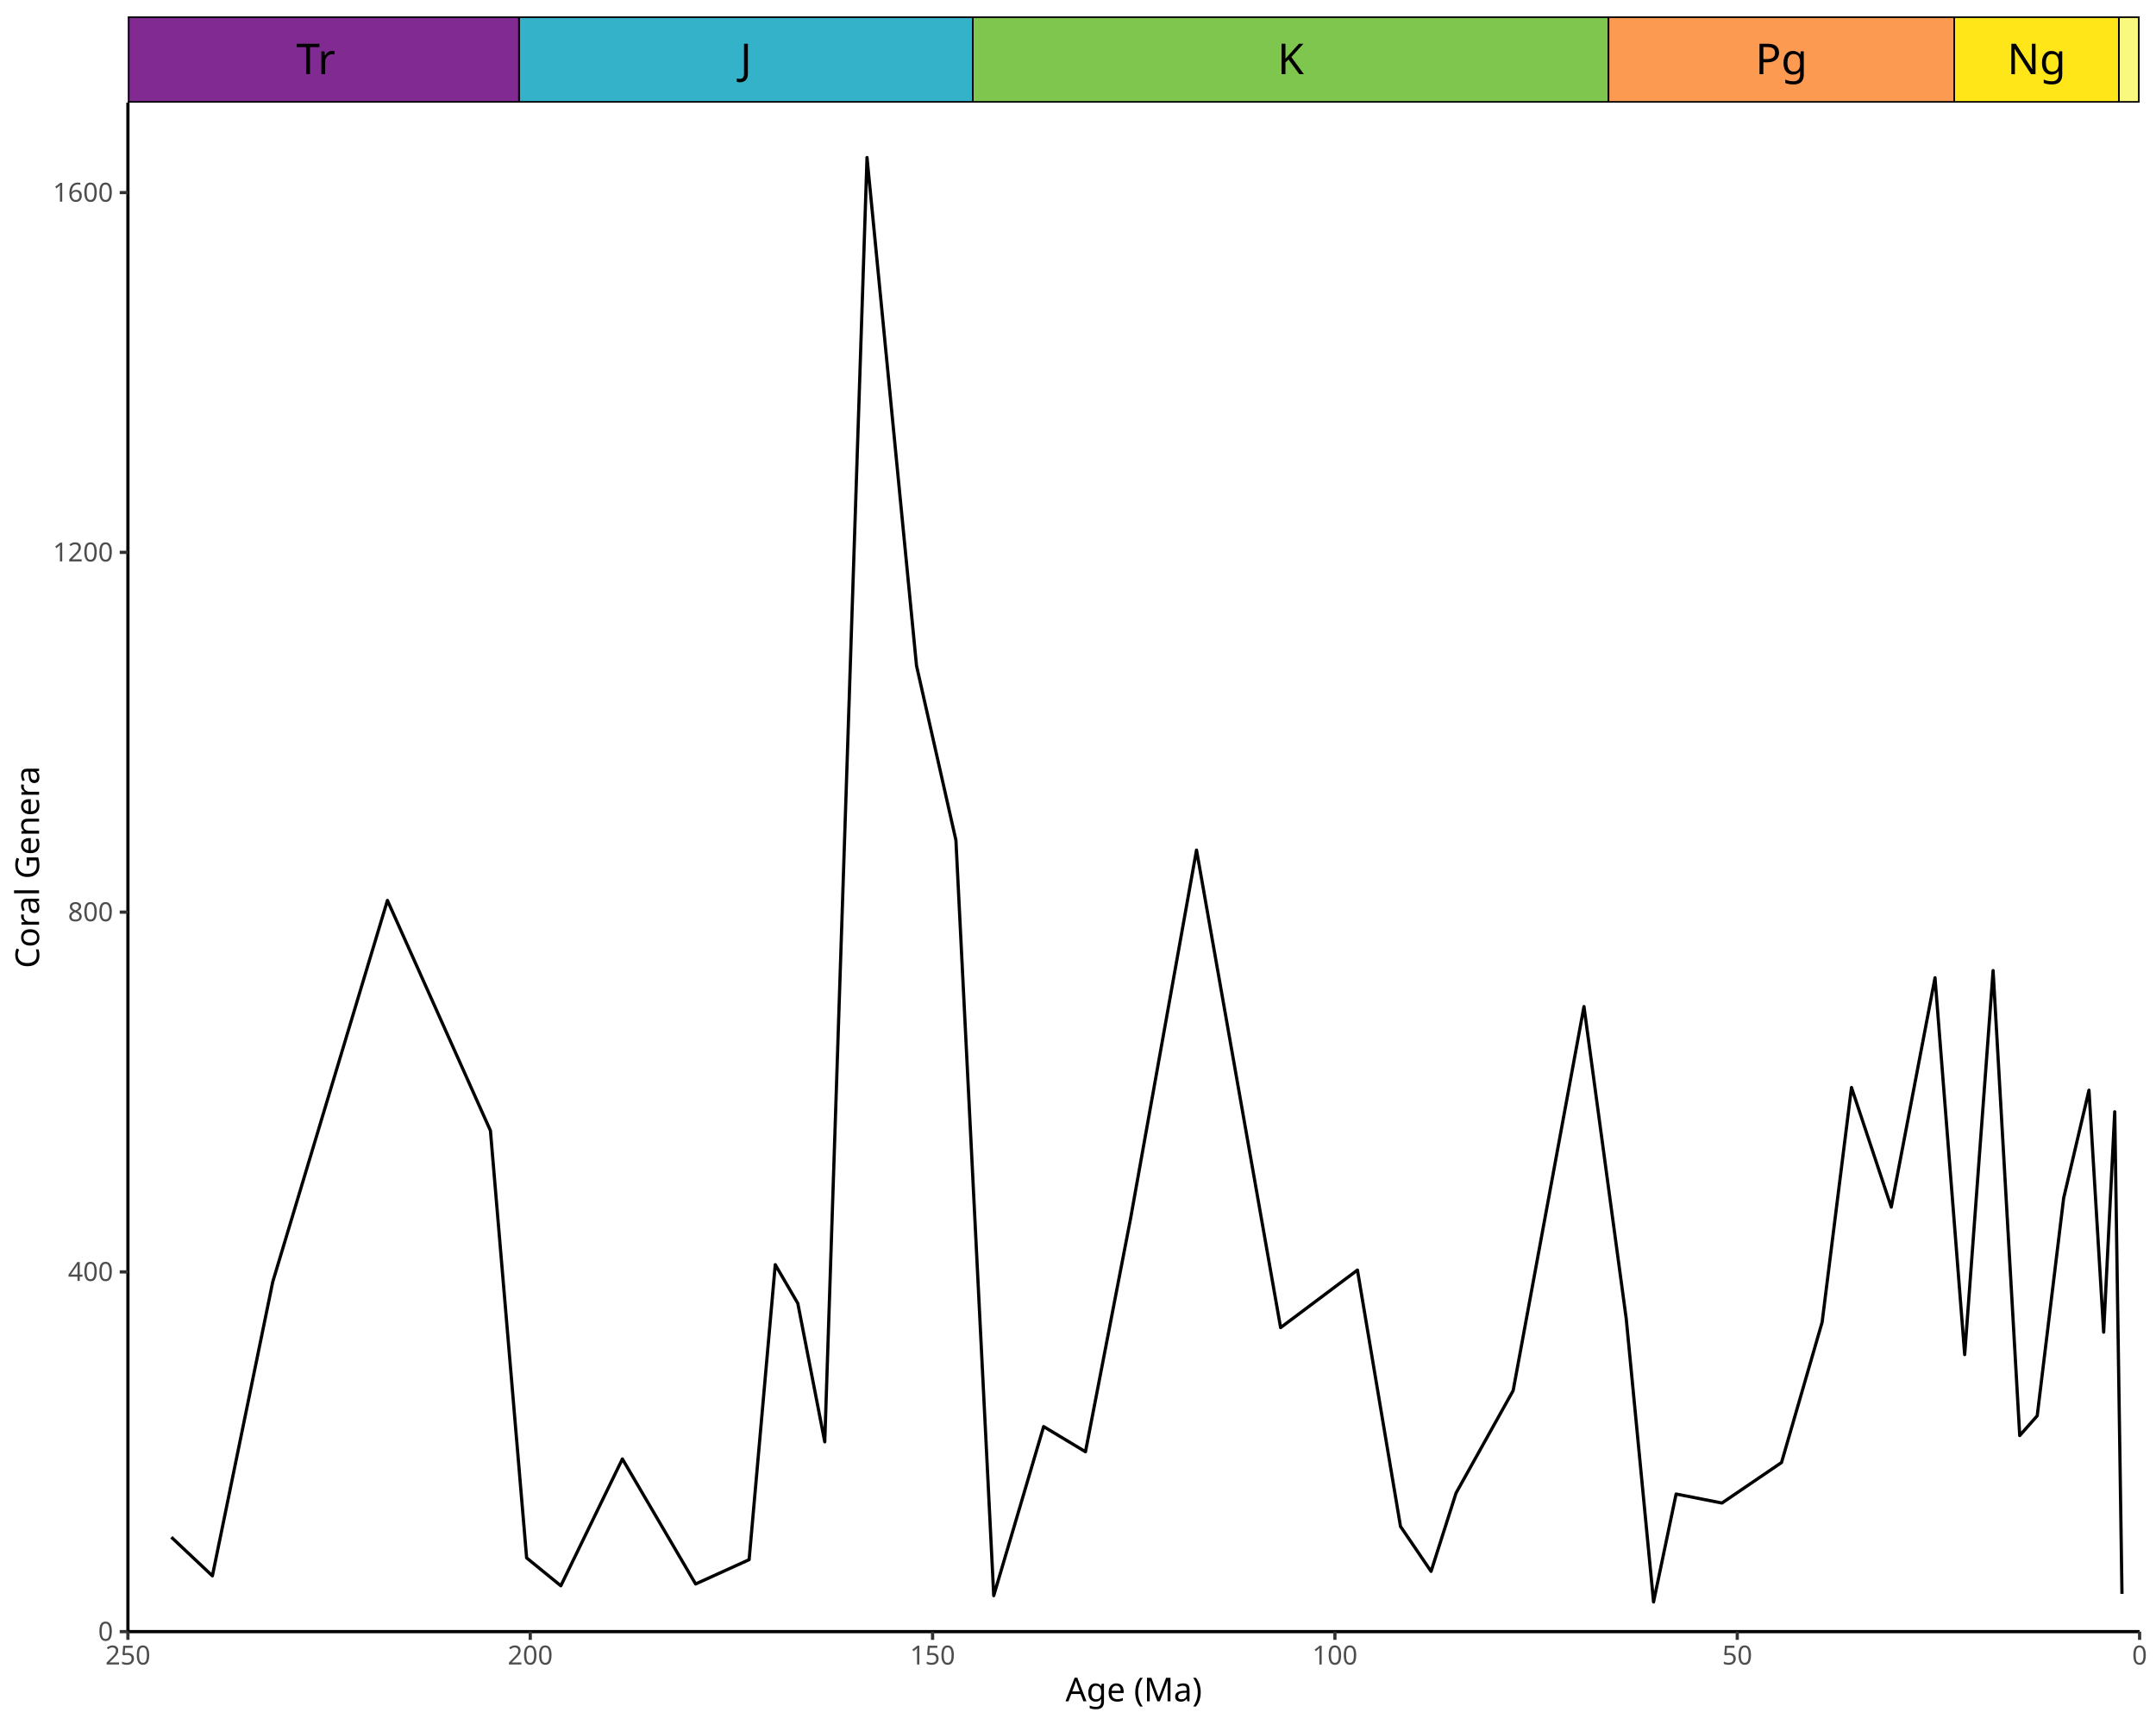
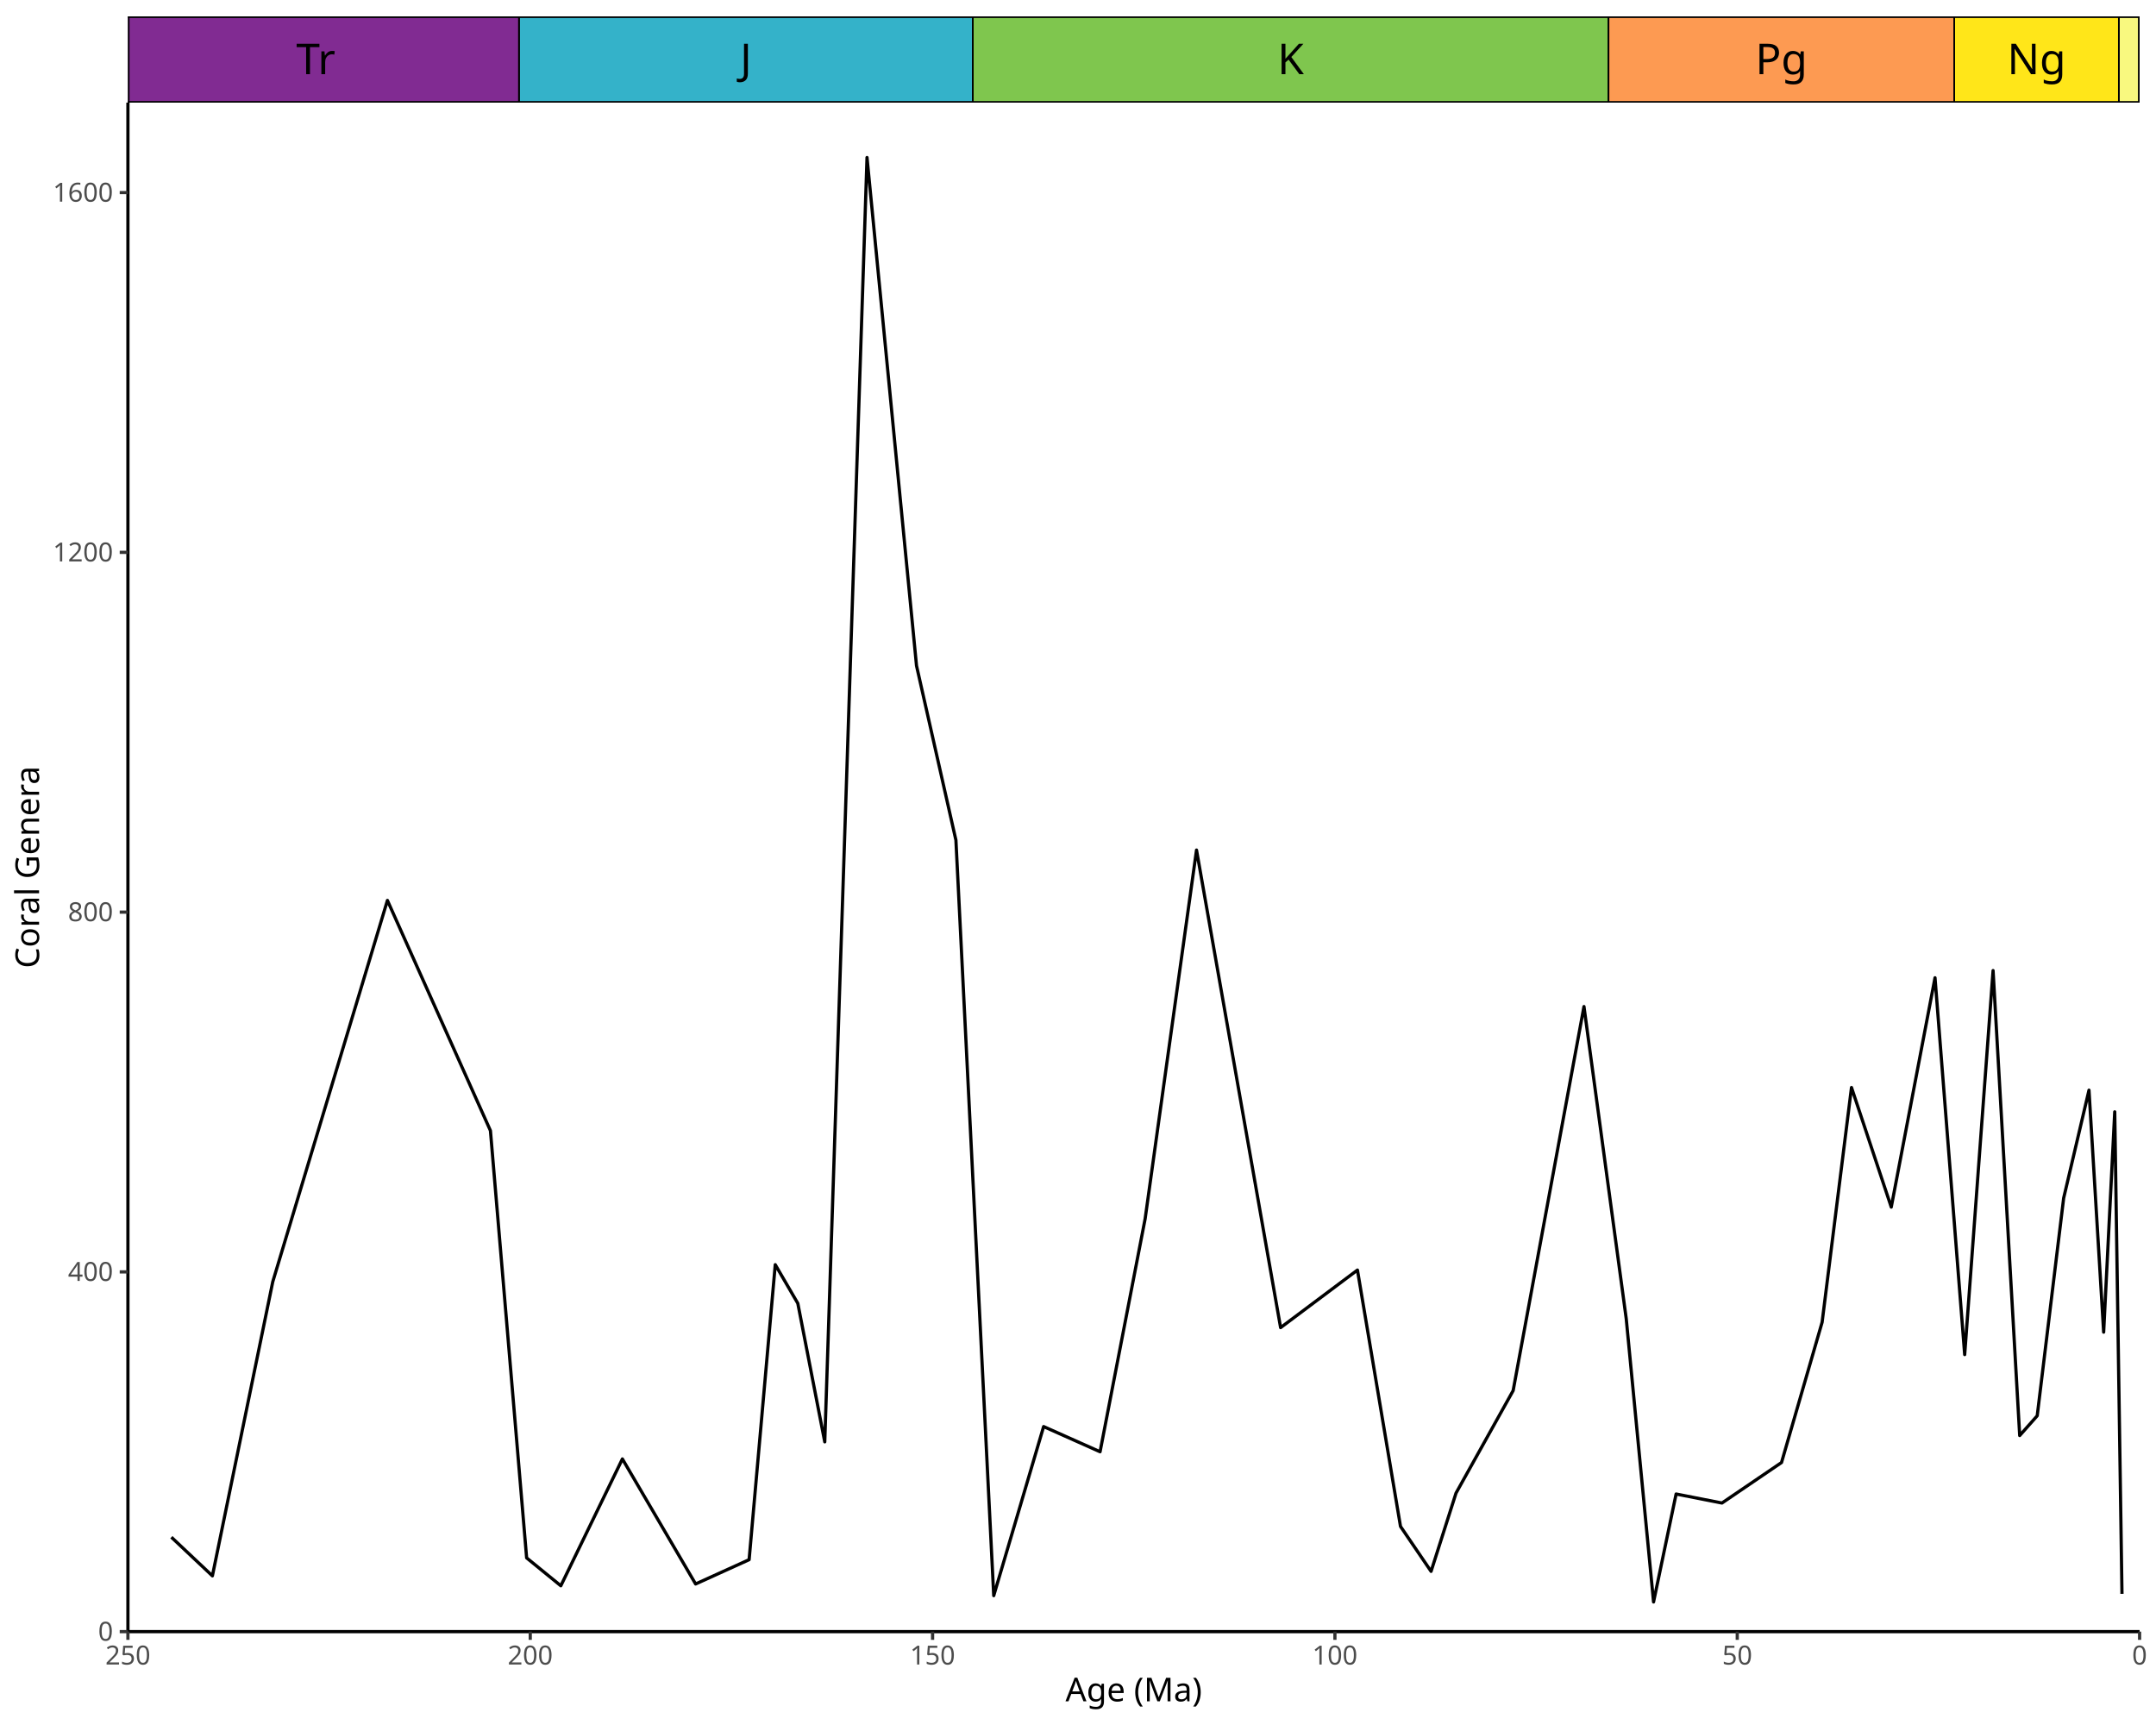
<svg xmlns="http://www.w3.org/2000/svg" class="svglite" data-engine-version="2.0" width="720.00pt" height="576.00pt" viewBox="0 0 720.00 576.00">
  <defs>
    <style type="text/css">
    .svglite line, .svglite polyline, .svglite polygon, .svglite path, .svglite rect, .svglite circle {
      fill: none;
      stroke: #000000;
      stroke-linecap: round;
      stroke-linejoin: round;
      stroke-miterlimit: 10.00;
    }
  </style>
  </defs>
  <rect width="100%" height="100%" style="stroke: none; fill: #FFFFFF;" />
  <defs>
    <clipPath id="cpMC4wMHw3MjAuMDB8MC4wMHw1NzYuMDA=">
      <rect x="0.00" y="0.00" width="720.00" height="576.00" />
    </clipPath>
  </defs>
  <g clip-path="url(#cpMC4wMHw3MjAuMDB8MC4wMHw1NzYuMDA=)">
    <rect x="0" y="0.00" width="720.00" height="576.00" style="stroke-width: 1.07; stroke: #FFFFFF; fill: #FFFFFF;" />
  </g>
  <defs>
    <clipPath id="cpNDIuNzJ8NzE0LjUyfDM0LjI4fDU0NC44Mg==">
      <rect x="42.72" y="34.28" width="671.80" height="510.54" />
    </clipPath>
  </defs>
  <g clip-path="url(#cpNDIuNzJ8NzE0LjUyfDM0LjI4fDU0NC44Mg==)">
    <rect x="42.72" y="34.28" width="671.80" height="510.54" style="stroke-width: 1.07; stroke: none; fill: #FFFFFF;" />
-     <polyline points="57.23,513.29 70.93,526.20 91.09,428.00 129.38,300.66 163.78,377.54 175.87,520.20 187.29,529.51 207.85,487.16 232.30,528.91 250.17,520.80 258.90,422.29 266.43,435.21 275.43,481.46 289.54,52.60 306.07,222.28 319.23,280.54 331.86,532.81 348.52,476.35 362.50,484.76 377.54,406.98 399.58,283.85 427.66,443.31 453.32,424.09 467.70,509.69 477.91,524.70 486.24,498.57 505.32,464.34 528.97,336.10 543.08,440.31 552.21,534.91 559.74,498.87 575.05,501.88 594.94,488.36 608.50,441.51 618.31,363.13 631.59,403.07 646.20,326.49 656.11,452.32 665.60,324.09 674.49,479.35 680.33,472.75 689.16,400.07 697.62,364.03 702.52,444.82 706.22,371.24 708.64,532.21 " style="stroke-width: 1.07; stroke-linecap: butt;" />
+     <polyline points="57.23,513.29 70.93,526.20 91.09,428.00 129.38,300.66 163.78,377.54 175.87,520.20 187.29,529.51 207.85,487.16 232.30,528.91 250.17,520.80 258.90,422.29 266.43,435.21 275.43,481.46 289.54,52.60 306.07,222.28 319.23,280.54 331.86,532.81 348.52,476.35 367.37,484.76 382.42,406.98 399.58,283.85 427.66,443.31 453.32,424.09 467.70,509.69 477.91,524.70 486.24,498.57 505.32,464.34 528.97,336.10 543.08,440.31 552.21,534.91 559.74,498.87 575.05,501.88 594.94,488.36 608.50,441.51 618.31,363.13 631.59,403.07 646.20,326.49 656.11,452.32 665.59,324.09 674.48,479.35 680.33,472.75 689.16,400.07 697.62,364.03 702.52,444.82 706.22,371.24 708.64,532.21 " style="stroke-width: 1.07; stroke-linecap: butt;" />
  </g>
  <g clip-path="url(#cpMC4wMHw3MjAuMDB8MC4wMHw1NzYuMDA=)">
</g>
  <defs>
    <clipPath id="cpMC4wMHw1LjQ4fDAuMDB8NS40OA==">
      <rect x="0" y="0.00" width="5.48" height="5.48" />
    </clipPath>
  </defs>
  <g clip-path="url(#cpMC4wMHw1LjQ4fDAuMDB8NS40OA==)">
</g>
  <g clip-path="url(#cpMC4wMHw3MjAuMDB8MC4wMHw1NzYuMDA=)">
</g>
  <defs>
    <clipPath id="cpMC4wMHw1LjQ4fDUuNDh8NS40OA==">
      <rect x="0" y="5.48" width="5.48" height="0.00" />
    </clipPath>
  </defs>
  <g clip-path="url(#cpMC4wMHw1LjQ4fDUuNDh8NS40OA==)">
</g>
  <g clip-path="url(#cpMC4wMHw3MjAuMDB8MC4wMHw1NzYuMDA=)">
</g>
  <g clip-path="url(#cpMC4wMHw1LjQ4fDUuNDh8NS40OA==)">
</g>
  <g clip-path="url(#cpMC4wMHw3MjAuMDB8MC4wMHw1NzYuMDA=)">
</g>
  <defs>
    <clipPath id="cpMC4wMHw1LjQ4fDM0LjI4fDU0NC44Mg==">
      <rect x="0" y="34.28" width="5.48" height="510.54" />
    </clipPath>
  </defs>
  <g clip-path="url(#cpMC4wMHw1LjQ4fDM0LjI4fDU0NC44Mg==)">
</g>
  <defs>
    <clipPath id="cpMC4wMHwwLjAwfDM0LjI4fDU0NC44Mg==">
      <rect x="0" y="34.28" width="0.00" height="510.54" />
    </clipPath>
  </defs>
  <g clip-path="url(#cpMC4wMHwwLjAwfDM0LjI4fDU0NC44Mg==)">
</g>
  <g clip-path="url(#cpMC4wMHw1LjQ4fDM0LjI4fDU0NC44Mg==)">
</g>
  <g clip-path="url(#cpMC4wMHw3MjAuMDB8MC4wMHw1NzYuMDA=)">
</g>
  <defs>
    <clipPath id="cpMC4wMHw1LjQ4fDU0NC44Mnw1NTcuNzk=">
      <rect x="0" y="544.82" width="5.48" height="12.97" />
    </clipPath>
  </defs>
  <g clip-path="url(#cpMC4wMHw1LjQ4fDU0NC44Mnw1NTcuNzk=)">
</g>
  <g clip-path="url(#cpMC4wMHw3MjAuMDB8MC4wMHw1NzYuMDA=)">
</g>
  <defs>
    <clipPath id="cpMC4wMHw1LjQ4fDU1Ny43OXw1NzAuNTI=">
      <rect x="0" y="557.79" width="5.48" height="12.73" />
    </clipPath>
  </defs>
  <g clip-path="url(#cpMC4wMHw1LjQ4fDU1Ny43OXw1NzAuNTI=)">
</g>
  <g clip-path="url(#cpMC4wMHw3MjAuMDB8MC4wMHw1NzYuMDA=)">
</g>
  <defs>
    <clipPath id="cpMC4wMHw1LjQ4fDU3MC41Mnw1NzYuMDA=">
      <rect x="0" y="570.52" width="5.48" height="5.48" />
    </clipPath>
  </defs>
  <g clip-path="url(#cpMC4wMHw1LjQ4fDU3MC41Mnw1NzYuMDA=)">
</g>
  <g clip-path="url(#cpMC4wMHw3MjAuMDB8MC4wMHw1NzYuMDA=)">
</g>
  <defs>
    <clipPath id="cpNS40OHwxOC4yMXwwLjAwfDUuNDg=">
      <rect x="5.48" y="0.00" width="12.73" height="5.48" />
    </clipPath>
  </defs>
  <g clip-path="url(#cpNS40OHwxOC4yMXwwLjAwfDUuNDg=)">
</g>
  <g clip-path="url(#cpMC4wMHw3MjAuMDB8MC4wMHw1NzYuMDA=)">
</g>
  <defs>
    <clipPath id="cpNS40OHwxOC4yMXw1LjQ4fDUuNDg=">
      <rect x="5.48" y="5.48" width="12.73" height="0.00" />
    </clipPath>
  </defs>
  <g clip-path="url(#cpNS40OHwxOC4yMXw1LjQ4fDUuNDg=)">
</g>
  <g clip-path="url(#cpMC4wMHw3MjAuMDB8MC4wMHw1NzYuMDA=)">
</g>
  <g clip-path="url(#cpNS40OHwxOC4yMXw1LjQ4fDUuNDg=)">
</g>
  <g clip-path="url(#cpMC4wMHw3MjAuMDB8MC4wMHw1NzYuMDA=)">
</g>
  <defs>
    <clipPath id="cpNS40OHwxOC4yMXwzNC4yOHw1NDQuODI=">
      <rect x="5.48" y="34.28" width="12.73" height="510.54" />
    </clipPath>
  </defs>
  <g clip-path="url(#cpNS40OHwxOC4yMXwzNC4yOHw1NDQuODI=)">
</g>
  <g clip-path="url(#cpMC4wMHw3MjAuMDB8MC4wMHw1NzYuMDA=)">
    <text transform="translate(13.05,289.55) rotate(-90)" text-anchor="middle" style="font-size: 11.00px; font-family: sans;" textLength="66.04px" lengthAdjust="spacingAndGlyphs">Coral Genera</text>
  </g>
  <g clip-path="url(#cpNS40OHwxOC4yMXwzNC4yOHw1NDQuODI=)">
</g>
  <defs>
    <clipPath id="cpNS40OHw1LjQ4fDM0LjI4fDU0NC44Mg==">
      <rect x="5.48" y="34.28" width="0.00" height="510.54" />
    </clipPath>
  </defs>
  <g clip-path="url(#cpNS40OHw1LjQ4fDM0LjI4fDU0NC44Mg==)">
</g>
  <g clip-path="url(#cpNS40OHwxOC4yMXwzNC4yOHw1NDQuODI=)">
</g>
  <g clip-path="url(#cpMC4wMHw3MjAuMDB8MC4wMHw1NzYuMDA=)">
</g>
  <defs>
    <clipPath id="cpNS40OHwxOC4yMXw1NDQuODJ8NTU3Ljc5">
      <rect x="5.48" y="544.82" width="12.73" height="12.97" />
    </clipPath>
  </defs>
  <g clip-path="url(#cpNS40OHwxOC4yMXw1NDQuODJ8NTU3Ljc5)">
</g>
  <g clip-path="url(#cpMC4wMHw3MjAuMDB8MC4wMHw1NzYuMDA=)">
</g>
  <defs>
    <clipPath id="cpNS40OHwxOC4yMXw1NTcuNzl8NTcwLjUy">
      <rect x="5.48" y="557.79" width="12.73" height="12.73" />
    </clipPath>
  </defs>
  <g clip-path="url(#cpNS40OHwxOC4yMXw1NTcuNzl8NTcwLjUy)">
</g>
  <g clip-path="url(#cpMC4wMHw3MjAuMDB8MC4wMHw1NzYuMDA=)">
</g>
  <defs>
    <clipPath id="cpNS40OHwxOC4yMXw1NzAuNTJ8NTc2LjAw">
      <rect x="5.48" y="570.52" width="12.73" height="5.48" />
    </clipPath>
  </defs>
  <g clip-path="url(#cpNS40OHwxOC4yMXw1NzAuNTJ8NTc2LjAw)">
</g>
  <g clip-path="url(#cpMC4wMHw3MjAuMDB8MC4wMHw1NzYuMDA=)">
</g>
  <defs>
    <clipPath id="cpMTguMjF8NDIuNzJ8MC4wMHw1LjQ4">
      <rect x="18.21" y="0.00" width="24.51" height="5.48" />
    </clipPath>
  </defs>
  <g clip-path="url(#cpMTguMjF8NDIuNzJ8MC4wMHw1LjQ4)">
</g>
  <g clip-path="url(#cpMC4wMHw3MjAuMDB8MC4wMHw1NzYuMDA=)">
</g>
  <defs>
    <clipPath id="cpMTguMjF8NDIuNzJ8NS40OHw1LjQ4">
      <rect x="18.21" y="5.48" width="24.51" height="0.00" />
    </clipPath>
  </defs>
  <g clip-path="url(#cpMTguMjF8NDIuNzJ8NS40OHw1LjQ4)">
</g>
  <g clip-path="url(#cpMC4wMHw3MjAuMDB8MC4wMHw1NzYuMDA=)">
</g>
  <g clip-path="url(#cpMTguMjF8NDIuNzJ8NS40OHw1LjQ4)">
</g>
  <g clip-path="url(#cpMC4wMHw3MjAuMDB8MC4wMHw1NzYuMDA=)">
</g>
  <defs>
    <clipPath id="cpMTguMjF8NDIuNzJ8MzQuMjh8NTQ0Ljgy">
      <rect x="18.21" y="34.28" width="24.51" height="510.54" />
    </clipPath>
  </defs>
  <g clip-path="url(#cpMTguMjF8NDIuNzJ8MzQuMjh8NTQ0Ljgy)">
</g>
  <g clip-path="url(#cpMC4wMHw3MjAuMDB8MC4wMHw1NzYuMDA=)">
    <polyline points="42.72,544.82 42.72,34.28 " style="stroke-width: 1.07; stroke-linecap: butt;" />
    <text x="37.79" y="547.85" text-anchor="end" style="font-size: 8.80px; fill: #4D4D4D; font-family: sans;" textLength="4.89px" lengthAdjust="spacingAndGlyphs">0</text>
    <text x="37.79" y="427.72" text-anchor="end" style="font-size: 8.80px; fill: #4D4D4D; font-family: sans;" textLength="14.68px" lengthAdjust="spacingAndGlyphs">400</text>
    <text x="37.79" y="307.60" text-anchor="end" style="font-size: 8.80px; fill: #4D4D4D; font-family: sans;" textLength="14.68px" lengthAdjust="spacingAndGlyphs">800</text>
    <text x="37.79" y="187.47" text-anchor="end" style="font-size: 8.80px; fill: #4D4D4D; font-family: sans;" textLength="19.58px" lengthAdjust="spacingAndGlyphs">1200</text>
    <text x="37.79" y="67.34" text-anchor="end" style="font-size: 8.80px; fill: #4D4D4D; font-family: sans;" textLength="19.58px" lengthAdjust="spacingAndGlyphs">1600</text>
    <polyline points="39.98,544.82 42.72,544.82 " style="stroke-width: 1.07; stroke: #333333; stroke-linecap: butt;" />
    <polyline points="39.98,424.70 42.72,424.70 " style="stroke-width: 1.07; stroke: #333333; stroke-linecap: butt;" />
    <polyline points="39.98,304.57 42.72,304.57 " style="stroke-width: 1.07; stroke: #333333; stroke-linecap: butt;" />
    <polyline points="39.98,184.44 42.72,184.44 " style="stroke-width: 1.07; stroke: #333333; stroke-linecap: butt;" />
    <polyline points="39.98,64.31 42.72,64.31 " style="stroke-width: 1.07; stroke: #333333; stroke-linecap: butt;" />
  </g>
  <g clip-path="url(#cpMTguMjF8NDIuNzJ8MzQuMjh8NTQ0Ljgy)">
</g>
  <defs>
    <clipPath id="cpMTguMjF8MTguMjF8MzQuMjh8NTQ0Ljgy">
      <rect x="18.21" y="34.28" width="0.00" height="510.54" />
    </clipPath>
  </defs>
  <g clip-path="url(#cpMTguMjF8MTguMjF8MzQuMjh8NTQ0Ljgy)">
</g>
  <g clip-path="url(#cpMTguMjF8NDIuNzJ8MzQuMjh8NTQ0Ljgy)">
</g>
  <g clip-path="url(#cpMC4wMHw3MjAuMDB8MC4wMHw1NzYuMDA=)">
</g>
  <defs>
    <clipPath id="cpMTguMjF8NDIuNzJ8NTQ0LjgyfDU1Ny43OQ==">
      <rect x="18.21" y="544.82" width="24.51" height="12.97" />
    </clipPath>
  </defs>
  <g clip-path="url(#cpMTguMjF8NDIuNzJ8NTQ0LjgyfDU1Ny43OQ==)">
</g>
  <g clip-path="url(#cpMC4wMHw3MjAuMDB8MC4wMHw1NzYuMDA=)">
</g>
  <defs>
    <clipPath id="cpMTguMjF8NDIuNzJ8NTU3Ljc5fDU3MC41Mg==">
      <rect x="18.21" y="557.79" width="24.51" height="12.73" />
    </clipPath>
  </defs>
  <g clip-path="url(#cpMTguMjF8NDIuNzJ8NTU3Ljc5fDU3MC41Mg==)">
</g>
  <g clip-path="url(#cpMC4wMHw3MjAuMDB8MC4wMHw1NzYuMDA=)">
</g>
  <defs>
    <clipPath id="cpMTguMjF8NDIuNzJ8NTcwLjUyfDU3Ni4wMA==">
      <rect x="18.21" y="570.52" width="24.51" height="5.48" />
    </clipPath>
  </defs>
  <g clip-path="url(#cpMTguMjF8NDIuNzJ8NTcwLjUyfDU3Ni4wMA==)">
</g>
  <g clip-path="url(#cpMC4wMHw3MjAuMDB8MC4wMHw1NzYuMDA=)">
</g>
  <defs>
    <clipPath id="cpNDIuNzJ8NzE0LjUyfDAuMDB8NS40OA==">
      <rect x="42.72" y="0.00" width="671.80" height="5.48" />
    </clipPath>
  </defs>
  <g clip-path="url(#cpNDIuNzJ8NzE0LjUyfDAuMDB8NS40OA==)">
</g>
  <g clip-path="url(#cpMC4wMHw3MjAuMDB8MC4wMHw1NzYuMDA=)">
</g>
  <g clip-path="url(#cpNDIuNzJ8NzE0LjUyfDAuMDB8NS40OA==)">
</g>
  <g clip-path="url(#cpMC4wMHw3MjAuMDB8MC4wMHw1NzYuMDA=)">
</g>
  <g clip-path="url(#cpNDIuNzJ8NzE0LjUyfDAuMDB8NS40OA==)">
</g>
  <defs>
    <clipPath id="cpNDIuNzJ8NzE0LjUyfDAuMDB8MC4wMA==">
      <rect x="42.72" y="0.00" width="671.80" height="0.00" />
    </clipPath>
  </defs>
  <g clip-path="url(#cpNDIuNzJ8NzE0LjUyfDAuMDB8MC4wMA==)">
</g>
  <g clip-path="url(#cpNDIuNzJ8NzE0LjUyfDAuMDB8NS40OA==)">
</g>
  <g clip-path="url(#cpMC4wMHw3MjAuMDB8MC4wMHw1NzYuMDA=)">
</g>
  <defs>
    <clipPath id="cpNDIuNzJ8NzE0LjUyfDUuNDh8NS40OA==">
      <rect x="42.72" y="5.48" width="671.80" height="0.00" />
    </clipPath>
  </defs>
  <g clip-path="url(#cpNDIuNzJ8NzE0LjUyfDUuNDh8NS40OA==)">
</g>
  <g clip-path="url(#cpMC4wMHw3MjAuMDB8MC4wMHw1NzYuMDA=)">
</g>
  <g clip-path="url(#cpNDIuNzJ8NzE0LjUyfDUuNDh8NS40OA==)">
</g>
  <g clip-path="url(#cpMC4wMHw3MjAuMDB8MC4wMHw1NzYuMDA=)">
</g>
  <g clip-path="url(#cpNDIuNzJ8NzE0LjUyfDUuNDh8NS40OA==)">
</g>
  <g clip-path="url(#cpMC4wMHw3MjAuMDB8MC4wMHw1NzYuMDA=)">
</g>
  <g clip-path="url(#cpNDIuNzJ8NzE0LjUyfDUuNDh8NS40OA==)">
</g>
  <g clip-path="url(#cpMC4wMHw3MjAuMDB8MC4wMHw1NzYuMDA=)">
</g>
  <defs>
    <clipPath id="cpNDIuNzJ8NzE0LjUyfDU0NC44Mnw1NTcuNzk=">
      <rect x="42.72" y="544.82" width="671.80" height="12.97" />
    </clipPath>
  </defs>
  <g clip-path="url(#cpNDIuNzJ8NzE0LjUyfDU0NC44Mnw1NTcuNzk=)">
</g>
  <g clip-path="url(#cpMC4wMHw3MjAuMDB8MC4wMHw1NzYuMDA=)">
    <polyline points="42.72,544.82 714.52,544.82 " style="stroke-width: 1.07; stroke-linecap: butt;" />
    <polyline points="714.52,547.56 714.52,544.82 " style="stroke-width: 1.07; stroke: #333333; stroke-linecap: butt;" />
    <polyline points="580.16,547.56 580.16,544.82 " style="stroke-width: 1.07; stroke: #333333; stroke-linecap: butt;" />
    <polyline points="445.80,547.56 445.80,544.82 " style="stroke-width: 1.07; stroke: #333333; stroke-linecap: butt;" />
    <polyline points="311.44,547.56 311.44,544.82 " style="stroke-width: 1.07; stroke: #333333; stroke-linecap: butt;" />
    <polyline points="177.08,547.56 177.08,544.82 " style="stroke-width: 1.07; stroke: #333333; stroke-linecap: butt;" />
    <polyline points="42.72,547.56 42.72,544.82 " style="stroke-width: 1.07; stroke: #333333; stroke-linecap: butt;" />
    <text x="714.52" y="555.81" text-anchor="middle" style="font-size: 8.80px; fill: #4D4D4D; font-family: sans;" textLength="4.89px" lengthAdjust="spacingAndGlyphs">0</text>
    <text x="580.16" y="555.81" text-anchor="middle" style="font-size: 8.80px; fill: #4D4D4D; font-family: sans;" textLength="9.79px" lengthAdjust="spacingAndGlyphs">50</text>
    <text x="445.80" y="555.81" text-anchor="middle" style="font-size: 8.80px; fill: #4D4D4D; font-family: sans;" textLength="14.68px" lengthAdjust="spacingAndGlyphs">100</text>
    <text x="311.44" y="555.81" text-anchor="middle" style="font-size: 8.80px; fill: #4D4D4D; font-family: sans;" textLength="14.68px" lengthAdjust="spacingAndGlyphs">150</text>
    <text x="177.08" y="555.81" text-anchor="middle" style="font-size: 8.80px; fill: #4D4D4D; font-family: sans;" textLength="14.68px" lengthAdjust="spacingAndGlyphs">200</text>
    <text x="42.72" y="555.81" text-anchor="middle" style="font-size: 8.80px; fill: #4D4D4D; font-family: sans;" textLength="14.68px" lengthAdjust="spacingAndGlyphs">250</text>
  </g>
  <g clip-path="url(#cpNDIuNzJ8NzE0LjUyfDU0NC44Mnw1NTcuNzk=)">
</g>
  <g clip-path="url(#cpMC4wMHw3MjAuMDB8MC4wMHw1NzYuMDA=)">
</g>
  <defs>
    <clipPath id="cpNDIuNzJ8NzE0LjUyfDU1Ny43OXw1NzAuNTI=">
      <rect x="42.72" y="557.79" width="671.80" height="12.73" />
    </clipPath>
  </defs>
  <g clip-path="url(#cpNDIuNzJ8NzE0LjUyfDU1Ny43OXw1NzAuNTI=)">
</g>
  <g clip-path="url(#cpMC4wMHw3MjAuMDB8MC4wMHw1NzYuMDA=)">
    <text x="378.62" y="568.10" text-anchor="middle" style="font-size: 11.00px; font-family: sans;" textLength="45.24px" lengthAdjust="spacingAndGlyphs">Age (Ma)</text>
  </g>
  <g clip-path="url(#cpNDIuNzJ8NzE0LjUyfDU1Ny43OXw1NzAuNTI=)">
</g>
  <g clip-path="url(#cpMC4wMHw3MjAuMDB8MC4wMHw1NzYuMDA=)">
</g>
  <defs>
    <clipPath id="cpNDIuNzJ8NzE0LjUyfDU3MC41Mnw1NzYuMDA=">
      <rect x="42.72" y="570.52" width="671.80" height="5.48" />
    </clipPath>
  </defs>
  <g clip-path="url(#cpNDIuNzJ8NzE0LjUyfDU3MC41Mnw1NzYuMDA=)">
</g>
  <g clip-path="url(#cpMC4wMHw3MjAuMDB8MC4wMHw1NzYuMDA=)">
</g>
  <g clip-path="url(#cpNDIuNzJ8NzE0LjUyfDU3MC41Mnw1NzYuMDA=)">
</g>
  <defs>
    <clipPath id="cpNDIuNzJ8NzE0LjUyfDU3Ni4wMHw1NzYuMDA=">
      <rect x="42.72" y="576.00" width="671.80" height="0.00" />
    </clipPath>
  </defs>
  <g clip-path="url(#cpNDIuNzJ8NzE0LjUyfDU3Ni4wMHw1NzYuMDA=)">
</g>
  <g clip-path="url(#cpNDIuNzJ8NzE0LjUyfDU3MC41Mnw1NzYuMDA=)">
</g>
  <g clip-path="url(#cpMC4wMHw3MjAuMDB8MC4wMHw1NzYuMDA=)">
</g>
  <defs>
    <clipPath id="cpNzE0LjUyfDcxNC41MnwwLjAwfDUuNDg=">
      <rect x="714.52" y="0.00" width="0.00" height="5.48" />
    </clipPath>
  </defs>
  <g clip-path="url(#cpNzE0LjUyfDcxNC41MnwwLjAwfDUuNDg=)">
</g>
  <g clip-path="url(#cpMC4wMHw3MjAuMDB8MC4wMHw1NzYuMDA=)">
</g>
  <defs>
    <clipPath id="cpNzE0LjUyfDcxNC41Mnw1LjQ4fDUuNDg=">
      <rect x="714.52" y="5.48" width="0.00" height="0.00" />
    </clipPath>
  </defs>
  <g clip-path="url(#cpNzE0LjUyfDcxNC41Mnw1LjQ4fDUuNDg=)">
</g>
  <g clip-path="url(#cpMC4wMHw3MjAuMDB8MC4wMHw1NzYuMDA=)">
</g>
  <g clip-path="url(#cpNzE0LjUyfDcxNC41Mnw1LjQ4fDUuNDg=)">
</g>
  <g clip-path="url(#cpMC4wMHw3MjAuMDB8MC4wMHw1NzYuMDA=)">
</g>
  <defs>
    <clipPath id="cpNzE0LjUyfDcxNC41MnwzNC4yOHw1NDQuODI=">
      <rect x="714.52" y="34.28" width="0.00" height="510.54" />
    </clipPath>
  </defs>
  <g clip-path="url(#cpNzE0LjUyfDcxNC41MnwzNC4yOHw1NDQuODI=)">
</g>
  <g clip-path="url(#cpMC4wMHw3MjAuMDB8MC4wMHw1NzYuMDA=)">
</g>
  <g clip-path="url(#cpNzE0LjUyfDcxNC41MnwzNC4yOHw1NDQuODI=)">
</g>
  <g clip-path="url(#cpMC4wMHw3MjAuMDB8MC4wMHw1NzYuMDA=)">
</g>
  <defs>
    <clipPath id="cpNzE0LjUyfDcxNC41Mnw1NDQuODJ8NTU3Ljc5">
      <rect x="714.52" y="544.82" width="0.00" height="12.97" />
    </clipPath>
  </defs>
  <g clip-path="url(#cpNzE0LjUyfDcxNC41Mnw1NDQuODJ8NTU3Ljc5)">
</g>
  <g clip-path="url(#cpMC4wMHw3MjAuMDB8MC4wMHw1NzYuMDA=)">
</g>
  <defs>
    <clipPath id="cpNzE0LjUyfDcxNC41Mnw1NTcuNzl8NTcwLjUy">
      <rect x="714.52" y="557.79" width="0.00" height="12.73" />
    </clipPath>
  </defs>
  <g clip-path="url(#cpNzE0LjUyfDcxNC41Mnw1NTcuNzl8NTcwLjUy)">
</g>
  <g clip-path="url(#cpMC4wMHw3MjAuMDB8MC4wMHw1NzYuMDA=)">
</g>
  <defs>
    <clipPath id="cpNzE0LjUyfDcxNC41Mnw1NzAuNTJ8NTc2LjAw">
      <rect x="714.52" y="570.52" width="0.00" height="5.48" />
    </clipPath>
  </defs>
  <g clip-path="url(#cpNzE0LjUyfDcxNC41Mnw1NzAuNTJ8NTc2LjAw)">
</g>
  <g clip-path="url(#cpMC4wMHw3MjAuMDB8MC4wMHw1NzYuMDA=)">
</g>
  <g clip-path="url(#cpNzE0LjUyfDcxNC41MnwwLjAwfDUuNDg=)">
</g>
  <g clip-path="url(#cpMC4wMHw3MjAuMDB8MC4wMHw1NzYuMDA=)">
</g>
  <g clip-path="url(#cpNzE0LjUyfDcxNC41Mnw1LjQ4fDUuNDg=)">
</g>
  <g clip-path="url(#cpMC4wMHw3MjAuMDB8MC4wMHw1NzYuMDA=)">
</g>
  <g clip-path="url(#cpNzE0LjUyfDcxNC41Mnw1LjQ4fDUuNDg=)">
</g>
  <g clip-path="url(#cpMC4wMHw3MjAuMDB8MC4wMHw1NzYuMDA=)">
</g>
  <g clip-path="url(#cpNzE0LjUyfDcxNC41MnwzNC4yOHw1NDQuODI=)">
</g>
  <g clip-path="url(#cpMC4wMHw3MjAuMDB8MC4wMHw1NzYuMDA=)">
</g>
  <g clip-path="url(#cpNzE0LjUyfDcxNC41MnwzNC4yOHw1NDQuODI=)">
</g>
  <g clip-path="url(#cpMC4wMHw3MjAuMDB8MC4wMHw1NzYuMDA=)">
</g>
  <g clip-path="url(#cpNzE0LjUyfDcxNC41Mnw1NDQuODJ8NTU3Ljc5)">
</g>
  <g clip-path="url(#cpMC4wMHw3MjAuMDB8MC4wMHw1NzYuMDA=)">
</g>
  <g clip-path="url(#cpNzE0LjUyfDcxNC41Mnw1NTcuNzl8NTcwLjUy)">
</g>
  <g clip-path="url(#cpMC4wMHw3MjAuMDB8MC4wMHw1NzYuMDA=)">
</g>
  <g clip-path="url(#cpNzE0LjUyfDcxNC41Mnw1NzAuNTJ8NTc2LjAw)">
</g>
  <g clip-path="url(#cpMC4wMHw3MjAuMDB8MC4wMHw1NzYuMDA=)">
</g>
  <defs>
    <clipPath id="cpNzE0LjUyfDcyMC4wMHwwLjAwfDUuNDg=">
      <rect x="714.52" y="0.00" width="5.48" height="5.48" />
    </clipPath>
  </defs>
  <g clip-path="url(#cpNzE0LjUyfDcyMC4wMHwwLjAwfDUuNDg=)">
</g>
  <g clip-path="url(#cpMC4wMHw3MjAuMDB8MC4wMHw1NzYuMDA=)">
</g>
  <defs>
    <clipPath id="cpNzE0LjUyfDcyMC4wMHw1LjQ4fDUuNDg=">
      <rect x="714.52" y="5.48" width="5.48" height="0.00" />
    </clipPath>
  </defs>
  <g clip-path="url(#cpNzE0LjUyfDcyMC4wMHw1LjQ4fDUuNDg=)">
</g>
  <g clip-path="url(#cpMC4wMHw3MjAuMDB8MC4wMHw1NzYuMDA=)">
</g>
  <g clip-path="url(#cpNzE0LjUyfDcyMC4wMHw1LjQ4fDUuNDg=)">
</g>
  <g clip-path="url(#cpMC4wMHw3MjAuMDB8MC4wMHw1NzYuMDA=)">
</g>
  <defs>
    <clipPath id="cpNzE0LjUyfDcyMC4wMHwzNC4yOHw1NDQuODI=">
      <rect x="714.52" y="34.28" width="5.48" height="510.54" />
    </clipPath>
  </defs>
  <g clip-path="url(#cpNzE0LjUyfDcyMC4wMHwzNC4yOHw1NDQuODI=)">
</g>
  <defs>
    <clipPath id="cpNzIwLjAwfDcyMC4wMHwzNC4yOHw1NDQuODI=">
      <rect x="720.00" y="34.28" width="0.00" height="510.54" />
    </clipPath>
  </defs>
  <g clip-path="url(#cpNzIwLjAwfDcyMC4wMHwzNC4yOHw1NDQuODI=)">
</g>
  <g clip-path="url(#cpNzE0LjUyfDcyMC4wMHwzNC4yOHw1NDQuODI=)">
</g>
  <g clip-path="url(#cpMC4wMHw3MjAuMDB8MC4wMHw1NzYuMDA=)">
</g>
  <defs>
    <clipPath id="cpNzE0LjUyfDcyMC4wMHw1NDQuODJ8NTU3Ljc5">
      <rect x="714.52" y="544.82" width="5.48" height="12.97" />
    </clipPath>
  </defs>
  <g clip-path="url(#cpNzE0LjUyfDcyMC4wMHw1NDQuODJ8NTU3Ljc5)">
</g>
  <g clip-path="url(#cpMC4wMHw3MjAuMDB8MC4wMHw1NzYuMDA=)">
</g>
  <defs>
    <clipPath id="cpNzE0LjUyfDcyMC4wMHw1NTcuNzl8NTcwLjUy">
      <rect x="714.52" y="557.79" width="5.48" height="12.73" />
    </clipPath>
  </defs>
  <g clip-path="url(#cpNzE0LjUyfDcyMC4wMHw1NTcuNzl8NTcwLjUy)">
</g>
  <g clip-path="url(#cpMC4wMHw3MjAuMDB8MC4wMHw1NzYuMDA=)">
</g>
  <defs>
    <clipPath id="cpNzE0LjUyfDcyMC4wMHw1NzAuNTJ8NTc2LjAw">
      <rect x="714.52" y="570.52" width="5.48" height="5.48" />
    </clipPath>
  </defs>
  <g clip-path="url(#cpNzE0LjUyfDcyMC4wMHw1NzAuNTJ8NTc2LjAw)">
</g>
  <g clip-path="url(#cpMC4wMHw3MjAuMDB8MC4wMHw1NzYuMDA=)">
</g>
  <defs>
    <clipPath id="cpNDIuNzJ8NzE0LjUyfDUuNDh8MzQuMjg=">
      <rect x="42.72" y="5.48" width="671.80" height="28.80" />
    </clipPath>
  </defs>
  <g clip-path="url(#cpNDIuNzJ8NzE0LjUyfDUuNDh8MzQuMjg=)">
    <rect x="707.59" y="5.48" width="6.93" height="28.80" style="stroke-width: 1.07; stroke: none; stroke-linecap: butt; stroke-linejoin: miter; fill: #F9F97F;" />
    <rect x="652.63" y="5.48" width="54.95" height="28.80" style="stroke-width: 1.07; stroke: none; stroke-linecap: butt; stroke-linejoin: miter; fill: #FFE619;" />
    <rect x="537.16" y="5.48" width="115.47" height="28.80" style="stroke-width: 1.07; stroke: none; stroke-linecap: butt; stroke-linejoin: miter; fill: #FD9A52;" />
    <rect x="324.88" y="5.48" width="212.29" height="28.80" style="stroke-width: 1.07; stroke: none; stroke-linecap: butt; stroke-linejoin: miter; fill: #7FC64E;" />
    <rect x="173.32" y="5.48" width="151.56" height="28.80" style="stroke-width: 1.07; stroke: none; stroke-linecap: butt; stroke-linejoin: miter; fill: #34B2C9;" />
    <rect x="37.61" y="5.48" width="135.71" height="28.80" style="stroke-width: 1.07; stroke: none; stroke-linecap: butt; stroke-linejoin: miter; fill: #812B92;" />
    <rect x="-88.69" y="5.48" width="126.29" height="28.80" style="stroke-width: 1.07; stroke: none; stroke-linecap: butt; stroke-linejoin: miter; fill: #F04028;" />
    <rect x="-249.92" y="5.48" width="161.23" height="28.80" style="stroke-width: 1.07; stroke: none; stroke-linecap: butt; stroke-linejoin: miter; fill: #67A599;" />
    <rect x="-411.96" y="5.48" width="162.04" height="28.80" style="stroke-width: 1.07; stroke: none; stroke-linecap: butt; stroke-linejoin: miter; fill: #CB8C37;" />
    <rect x="-478.06" y="5.48" width="66.11" height="28.80" style="stroke-width: 1.07; stroke: none; stroke-linecap: butt; stroke-linejoin: miter; fill: #B3E1B6;" />
    <rect x="-589.85" y="5.48" width="111.79" height="28.80" style="stroke-width: 1.07; stroke: none; stroke-linecap: butt; stroke-linejoin: miter; fill: #009270;" />
    <rect x="-733.35" y="5.48" width="143.50" height="28.80" style="stroke-width: 1.07; stroke: none; stroke-linecap: butt; stroke-linejoin: miter; fill: #7FA056;" />
-     <rect x="-991.86" y="5.48" width="258.51" height="28.80" style="stroke-width: 1.07; stroke: none; stroke-linecap: butt; stroke-linejoin: miter; fill: #FFC3E1;" />
-     <rect x="-1220.27" y="5.48" width="228.41" height="28.80" style="stroke-width: 1.07; stroke: none; stroke-linecap: butt; stroke-linejoin: miter; fill: #FFAFD7;" />
-     <rect x="-1972.69" y="5.48" width="752.42" height="28.80" style="stroke-width: 1.07; stroke: none; stroke-linecap: butt; stroke-linejoin: miter; fill: #FFA5D2;" />
-     <rect x="-2510.13" y="5.48" width="537.44" height="28.80" style="stroke-width: 1.07; stroke: none; stroke-linecap: butt; stroke-linejoin: miter; fill: #FFA5D2;" />
-     <rect x="-3047.57" y="5.48" width="537.44" height="28.80" style="stroke-width: 1.07; stroke: none; stroke-linecap: butt; stroke-linejoin: miter; fill: #FF98CC;" />
+     <rect x="-991.86" y="5.48" width="258.51" height="28.80" style="stroke-width: 1.07; stroke: none; stroke-linecap: butt; stroke-linejoin: miter; fill: #FED96A;" />
+     <rect x="-1220.27" y="5.48" width="228.41" height="28.80" style="stroke-width: 1.07; stroke: none; stroke-linecap: butt; stroke-linejoin: miter; fill: #FECC5C;" />
+     <rect x="-1972.69" y="5.48" width="752.42" height="28.80" style="stroke-width: 1.07; stroke: none; stroke-linecap: butt; stroke-linejoin: miter; fill: #FEBF4E;" />
+     <rect x="-2510.13" y="5.48" width="537.44" height="28.80" style="stroke-width: 1.07; stroke: none; stroke-linecap: butt; stroke-linejoin: miter; fill: #FED99A;" />
+     <rect x="-3047.57" y="5.48" width="537.44" height="28.80" style="stroke-width: 1.07; stroke: none; stroke-linecap: butt; stroke-linejoin: miter; fill: #F3CC8A;" />
    <line x1="714.52" y1="34.28" x2="714.52" y2="5.48" style="stroke-width: 0.53; stroke-linecap: butt;" />
    <line x1="707.59" y1="34.28" x2="707.59" y2="5.48" style="stroke-width: 0.53; stroke-linecap: butt;" />
    <line x1="652.63" y1="34.28" x2="652.63" y2="5.48" style="stroke-width: 0.53; stroke-linecap: butt;" />
    <line x1="537.16" y1="34.28" x2="537.16" y2="5.48" style="stroke-width: 0.53; stroke-linecap: butt;" />
    <line x1="324.88" y1="34.28" x2="324.88" y2="5.48" style="stroke-width: 0.53; stroke-linecap: butt;" />
    <line x1="173.32" y1="34.28" x2="173.32" y2="5.48" style="stroke-width: 0.53; stroke-linecap: butt;" />
    <line x1="37.61" y1="34.28" x2="37.61" y2="5.48" style="stroke-width: 0.53; stroke-linecap: butt;" />
    <line x1="-88.69" y1="34.28" x2="-88.69" y2="5.48" style="stroke-width: 0.53; stroke-linecap: butt;" />
    <line x1="-249.92" y1="34.28" x2="-249.92" y2="5.48" style="stroke-width: 0.53; stroke-linecap: butt;" />
    <line x1="-411.96" y1="34.28" x2="-411.96" y2="5.48" style="stroke-width: 0.53; stroke-linecap: butt;" />
    <line x1="-478.06" y1="34.28" x2="-478.06" y2="5.48" style="stroke-width: 0.53; stroke-linecap: butt;" />
    <line x1="-589.85" y1="34.28" x2="-589.85" y2="5.48" style="stroke-width: 0.53; stroke-linecap: butt;" />
    <line x1="-733.35" y1="34.28" x2="-733.35" y2="5.48" style="stroke-width: 0.53; stroke-linecap: butt;" />
    <line x1="-991.86" y1="34.28" x2="-991.86" y2="5.48" style="stroke-width: 0.53; stroke-linecap: butt;" />
    <line x1="-1220.27" y1="34.28" x2="-1220.27" y2="5.48" style="stroke-width: 0.53; stroke-linecap: butt;" />
    <line x1="-1972.69" y1="34.28" x2="-1972.69" y2="5.48" style="stroke-width: 0.53; stroke-linecap: butt;" />
    <line x1="-2510.13" y1="34.28" x2="-2510.13" y2="5.48" style="stroke-width: 0.53; stroke-linecap: butt;" />
    <line x1="707.59" y1="34.28" x2="707.59" y2="5.48" style="stroke-width: 0.53; stroke-linecap: butt;" />
    <line x1="652.63" y1="34.28" x2="652.63" y2="5.48" style="stroke-width: 0.53; stroke-linecap: butt;" />
    <line x1="537.16" y1="34.28" x2="537.16" y2="5.48" style="stroke-width: 0.53; stroke-linecap: butt;" />
    <line x1="324.88" y1="34.28" x2="324.88" y2="5.48" style="stroke-width: 0.53; stroke-linecap: butt;" />
    <line x1="173.32" y1="34.28" x2="173.32" y2="5.48" style="stroke-width: 0.53; stroke-linecap: butt;" />
    <line x1="37.61" y1="34.28" x2="37.61" y2="5.48" style="stroke-width: 0.53; stroke-linecap: butt;" />
    <line x1="-88.69" y1="34.28" x2="-88.69" y2="5.48" style="stroke-width: 0.53; stroke-linecap: butt;" />
    <line x1="-249.92" y1="34.28" x2="-249.92" y2="5.48" style="stroke-width: 0.53; stroke-linecap: butt;" />
    <line x1="-411.96" y1="34.28" x2="-411.96" y2="5.48" style="stroke-width: 0.53; stroke-linecap: butt;" />
    <line x1="-478.06" y1="34.28" x2="-478.06" y2="5.48" style="stroke-width: 0.53; stroke-linecap: butt;" />
    <line x1="-589.85" y1="34.28" x2="-589.85" y2="5.48" style="stroke-width: 0.53; stroke-linecap: butt;" />
    <line x1="-733.35" y1="34.28" x2="-733.35" y2="5.48" style="stroke-width: 0.53; stroke-linecap: butt;" />
    <line x1="-991.86" y1="34.28" x2="-991.86" y2="5.48" style="stroke-width: 0.53; stroke-linecap: butt;" />
    <line x1="-1220.27" y1="34.28" x2="-1220.27" y2="5.48" style="stroke-width: 0.53; stroke-linecap: butt;" />
    <line x1="-1972.69" y1="34.28" x2="-1972.69" y2="5.48" style="stroke-width: 0.53; stroke-linecap: butt;" />
    <line x1="-2510.13" y1="34.28" x2="-2510.13" y2="5.48" style="stroke-width: 0.53; stroke-linecap: butt;" />
    <text x="680.11" y="24.77" text-anchor="middle" style="font-size: 14.23px; font-family: sans;" textLength="18.19px" lengthAdjust="spacingAndGlyphs">Ng</text>
    <text x="594.90" y="24.77" text-anchor="middle" style="font-size: 14.23px; font-family: sans;" textLength="17.40px" lengthAdjust="spacingAndGlyphs">Pg</text>
    <text x="431.02" y="24.77" text-anchor="middle" style="font-size: 14.23px; font-family: sans;" textLength="9.49px" lengthAdjust="spacingAndGlyphs">K</text>
    <text x="249.10" y="24.77" text-anchor="middle" style="font-size: 14.23px; font-family: sans;" textLength="7.12px" lengthAdjust="spacingAndGlyphs">J</text>
    <text x="105.46" y="24.77" text-anchor="middle" style="font-size: 14.23px; font-family: sans;" textLength="13.43px" lengthAdjust="spacingAndGlyphs">Tr</text>
    <text x="-25.54" y="24.77" text-anchor="middle" style="font-size: 14.23px; font-family: sans;" textLength="9.49px" lengthAdjust="spacingAndGlyphs">P</text>
    <text x="-169.30" y="24.77" text-anchor="middle" style="font-size: 14.23px; font-family: sans;" textLength="10.28px" lengthAdjust="spacingAndGlyphs">C</text>
    <text x="-330.94" y="24.77" text-anchor="middle" style="font-size: 14.23px; font-family: sans;" textLength="10.28px" lengthAdjust="spacingAndGlyphs">D</text>
    <text x="-445.01" y="24.77" text-anchor="middle" style="font-size: 14.23px; font-family: sans;" textLength="9.49px" lengthAdjust="spacingAndGlyphs">S</text>
    <text x="-533.96" y="24.77" text-anchor="middle" style="font-size: 14.23px; font-family: sans;" textLength="11.07px" lengthAdjust="spacingAndGlyphs">O</text>
    <text x="-661.60" y="24.77" text-anchor="middle" style="font-size: 14.23px; font-family: sans;" textLength="22.13px" lengthAdjust="spacingAndGlyphs">Cm</text>
    <text x="-862.60" y="24.77" text-anchor="middle" style="font-size: 14.23px; font-family: sans;" textLength="9.49px" lengthAdjust="spacingAndGlyphs">E</text>
    <text x="-1106.06" y="24.77" text-anchor="middle" style="font-size: 14.23px; font-family: sans;" textLength="15.01px" lengthAdjust="spacingAndGlyphs">Cr</text>
    <text x="-1596.48" y="24.77" text-anchor="middle" style="font-size: 14.23px; font-family: sans;" textLength="8.69px" lengthAdjust="spacingAndGlyphs">T</text>
    <text x="-2241.41" y="24.77" text-anchor="middle" style="font-size: 14.23px; font-family: sans;" textLength="13.44px" lengthAdjust="spacingAndGlyphs">St</text>
    <text x="-2778.85" y="24.77" text-anchor="middle" style="font-size: 14.23px; font-family: sans;" textLength="16.61px" lengthAdjust="spacingAndGlyphs">Ec</text>
    <line x1="42.72" y1="34.28" x2="42.72" y2="5.48" style="stroke-width: 1.07; stroke-linecap: butt;" />
    <line x1="714.52" y1="34.28" x2="714.52" y2="5.48" style="stroke-width: 1.07; stroke-linecap: butt;" />
    <line x1="42.72" y1="5.48" x2="714.52" y2="5.48" style="stroke-width: 1.07; stroke-linecap: butt;" />
    <line x1="42.72" y1="34.28" x2="714.52" y2="34.28" style="stroke-width: 1.07; stroke-linecap: butt;" />
  </g>
  <g clip-path="url(#cpMC4wMHw3MjAuMDB8MC4wMHw1NzYuMDA=)">
</g>
  <g clip-path="url(#cpNDIuNzJ8NzE0LjUyfDUuNDh8MzQuMjg=)">
</g>
  <g clip-path="url(#cpMC4wMHw3MjAuMDB8MC4wMHw1NzYuMDA=)">
</g>
  <g clip-path="url(#cpNDIuNzJ8NzE0LjUyfDUuNDh8MzQuMjg=)">
</g>
  <g clip-path="url(#cpMC4wMHw3MjAuMDB8MC4wMHw1NzYuMDA=)">
</g>
  <g clip-path="url(#cpNDIuNzJ8NzE0LjUyfDUuNDh8MzQuMjg=)">
</g>
  <g clip-path="url(#cpMC4wMHw3MjAuMDB8MC4wMHw1NzYuMDA=)">
</g>
  <g clip-path="url(#cpNDIuNzJ8NzE0LjUyfDUuNDh8MzQuMjg=)">
</g>
  <g clip-path="url(#cpMC4wMHw3MjAuMDB8MC4wMHw1NzYuMDA=)">
</g>
  <g clip-path="url(#cpNDIuNzJ8NzE0LjUyfDUuNDh8MzQuMjg=)">
</g>
  <g clip-path="url(#cpMC4wMHw3MjAuMDB8MC4wMHw1NzYuMDA=)">
</g>
  <g clip-path="url(#cpNDIuNzJ8NzE0LjUyfDUuNDh8MzQuMjg=)">
</g>
  <g clip-path="url(#cpMC4wMHw3MjAuMDB8MC4wMHw1NzYuMDA=)">
</g>
  <g clip-path="url(#cpNDIuNzJ8NzE0LjUyfDUuNDh8MzQuMjg=)">
</g>
  <g clip-path="url(#cpMC4wMHw3MjAuMDB8MC4wMHw1NzYuMDA=)">
</g>
  <g clip-path="url(#cpNDIuNzJ8NzE0LjUyfDUuNDh8MzQuMjg=)">
</g>
  <g clip-path="url(#cpMC4wMHw3MjAuMDB8MC4wMHw1NzYuMDA=)">
</g>
  <g clip-path="url(#cpNDIuNzJ8NzE0LjUyfDUuNDh8MzQuMjg=)">
</g>
  <g clip-path="url(#cpMC4wMHw3MjAuMDB8MC4wMHw1NzYuMDA=)">
</g>
  <g clip-path="url(#cpNDIuNzJ8NzE0LjUyfDUuNDh8MzQuMjg=)">
</g>
  <g clip-path="url(#cpMC4wMHw3MjAuMDB8MC4wMHw1NzYuMDA=)">
</g>
  <g clip-path="url(#cpNDIuNzJ8NzE0LjUyfDUuNDh8MzQuMjg=)">
</g>
  <g clip-path="url(#cpMC4wMHw3MjAuMDB8MC4wMHw1NzYuMDA=)">
</g>
  <g clip-path="url(#cpNDIuNzJ8NzE0LjUyfDUuNDh8MzQuMjg=)">
</g>
  <g clip-path="url(#cpMC4wMHw3MjAuMDB8MC4wMHw1NzYuMDA=)">
</g>
  <g clip-path="url(#cpNDIuNzJ8NzE0LjUyfDUuNDh8MzQuMjg=)">
</g>
  <g clip-path="url(#cpMC4wMHw3MjAuMDB8MC4wMHw1NzYuMDA=)">
</g>
  <g clip-path="url(#cpNDIuNzJ8NzE0LjUyfDUuNDh8MzQuMjg=)">
</g>
  <g clip-path="url(#cpMC4wMHw3MjAuMDB8MC4wMHw1NzYuMDA=)">
</g>
  <g clip-path="url(#cpNDIuNzJ8NzE0LjUyfDUuNDh8MzQuMjg=)">
</g>
  <g clip-path="url(#cpMC4wMHw3MjAuMDB8MC4wMHw1NzYuMDA=)">
</g>
  <g clip-path="url(#cpNDIuNzJ8NzE0LjUyfDUuNDh8MzQuMjg=)">
</g>
  <g clip-path="url(#cpMC4wMHw3MjAuMDB8MC4wMHw1NzYuMDA=)">
</g>
</svg>
